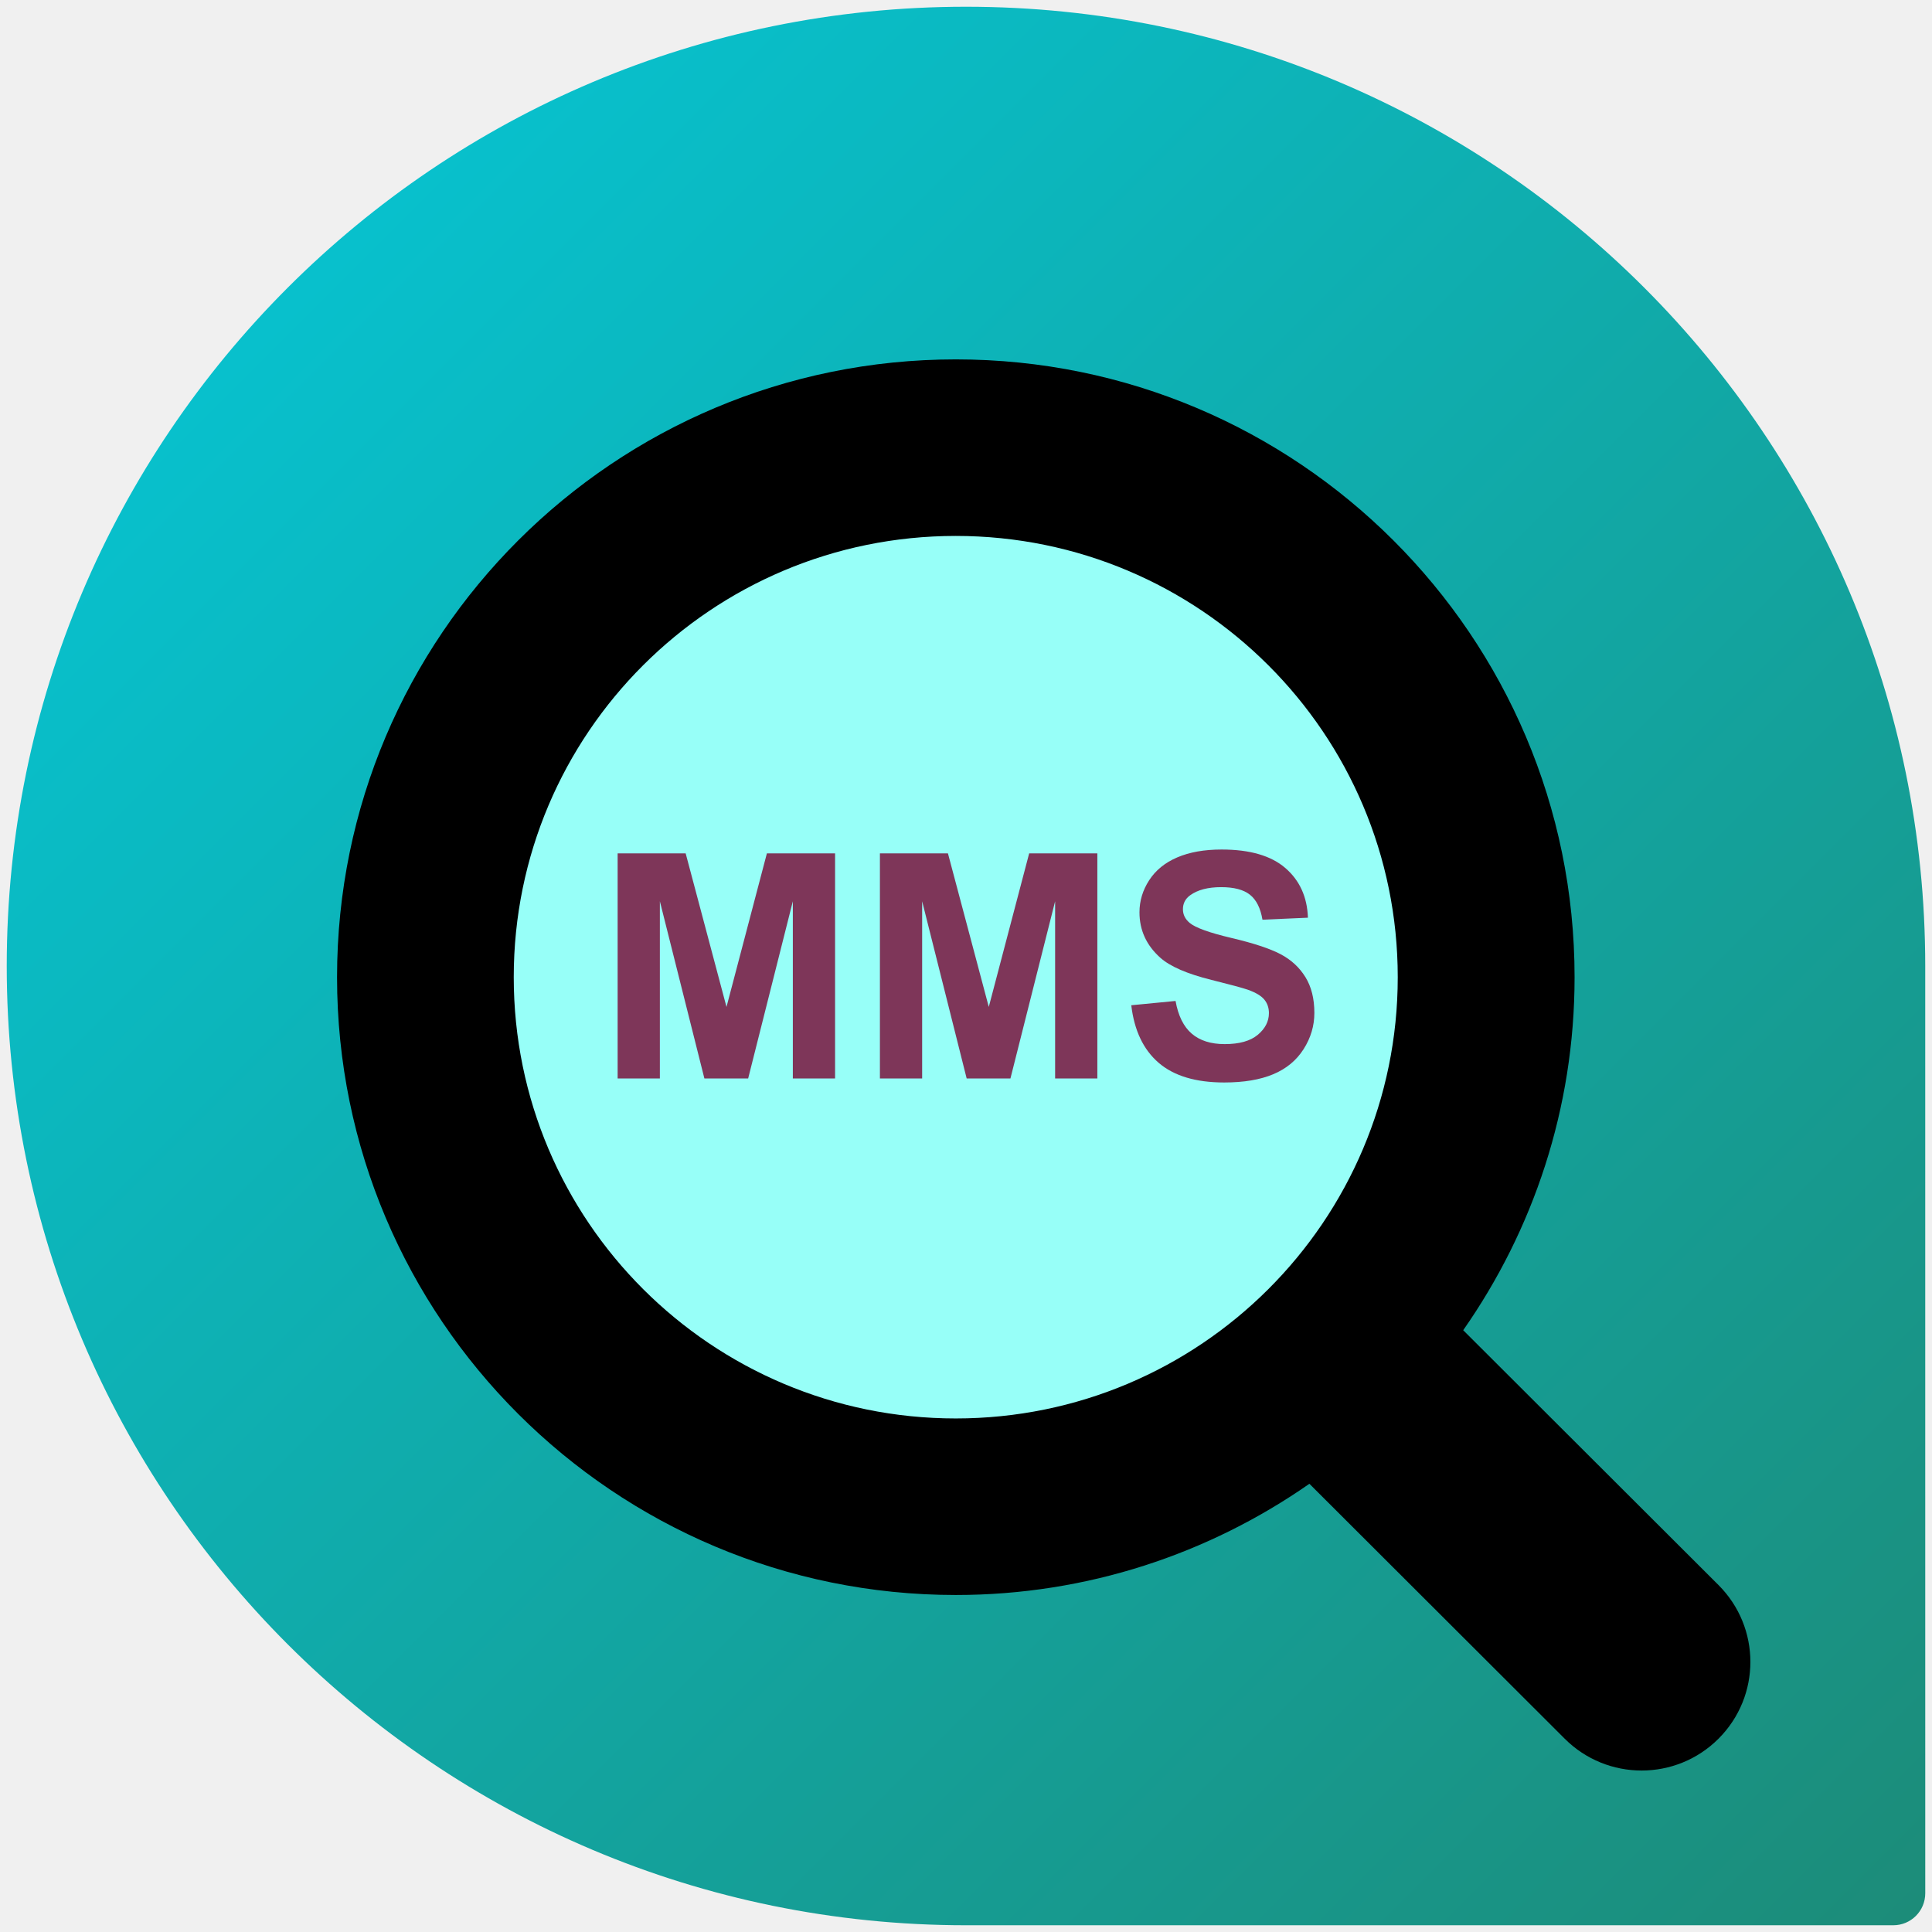
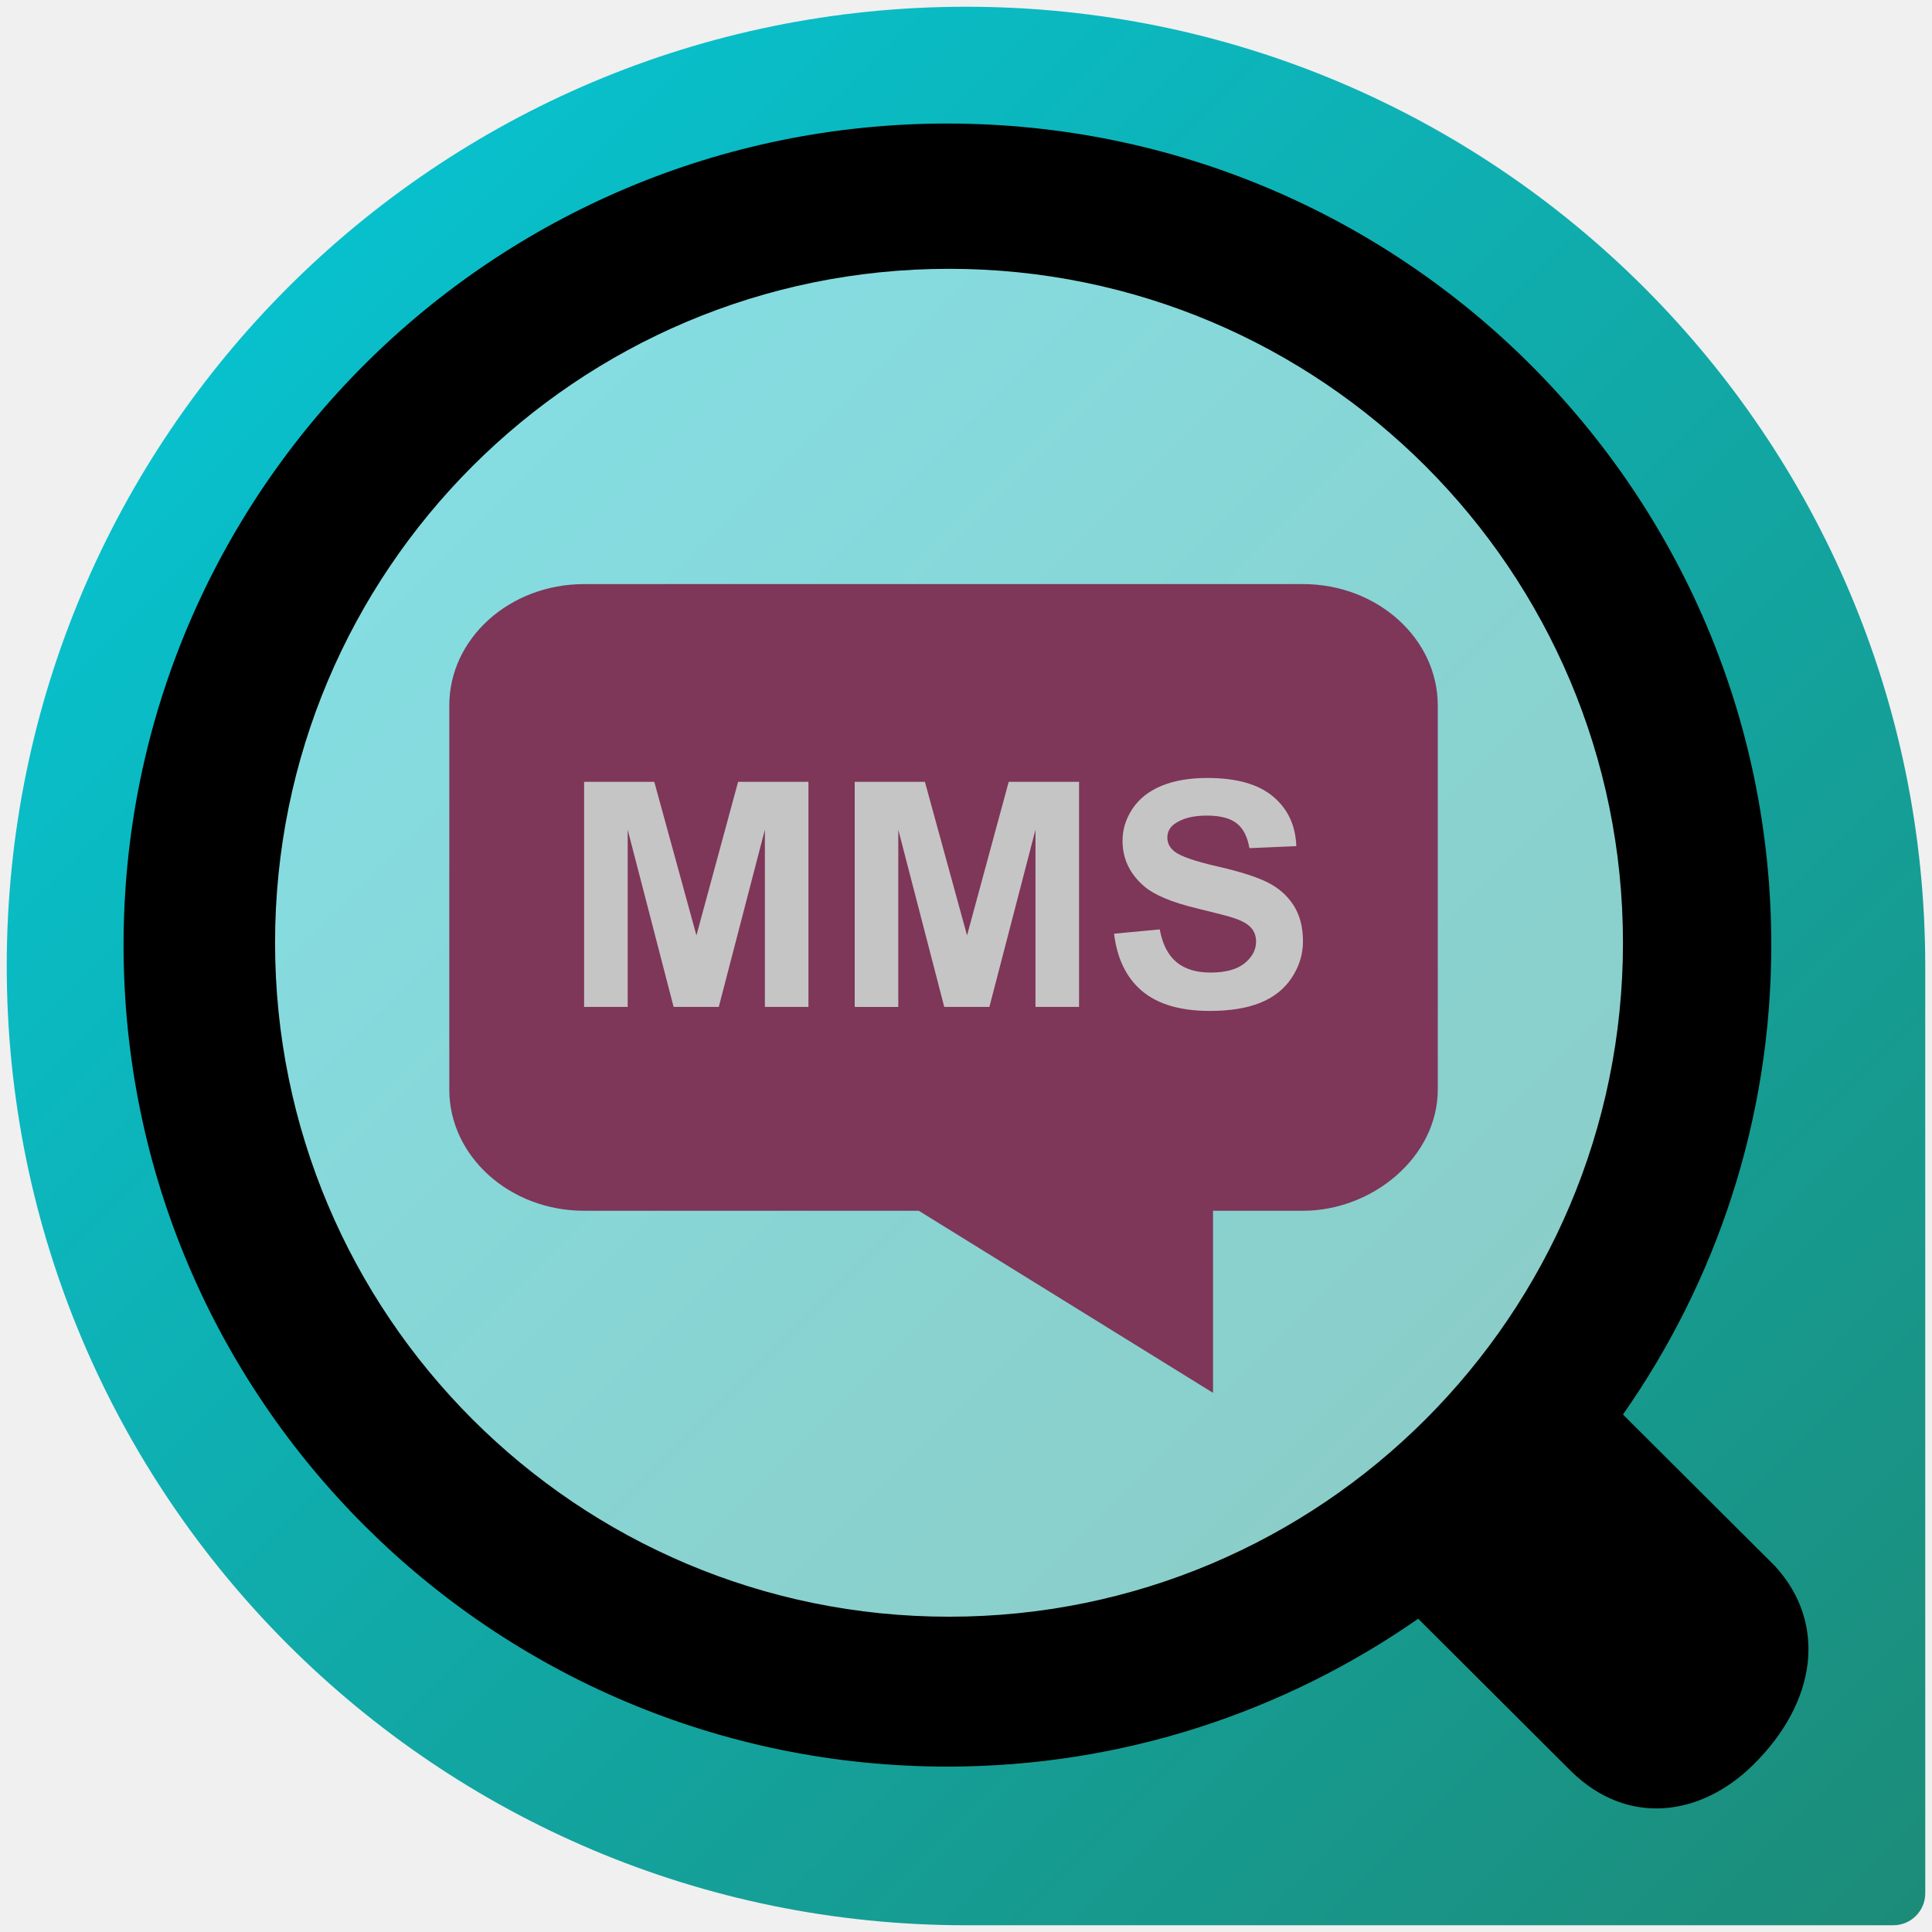
- <svg xmlns="http://www.w3.org/2000/svg" version="1.1" x="0px" y="0px" width="86px" height="86px" viewBox="0 0 86 86" enable-background="new 0 0 86 86" xml:space="preserve" id="svg7194">
-   <defs id="defs7219" />
-   <g id="Layer_2" display="none">
- </g>
-   <g id="Layer_1">
-     <linearGradient id="SVGID_1_" gradientUnits="userSpaceOnUse" x1="12.806" y1="12.807" x2="85.283" y2="85.283">
-       <stop offset="0.005" style="stop-color:#08C0CC" id="stop7199" />
-       <stop offset="1" style="stop-color:#1C8C79" id="stop7201" />
-     </linearGradient>
-     <path d="M85.699,43c0-23.582-19.117-42.7-42.7-42.7C19.417,0.3,0.3,19.418,0.3,43   c0,23.583,19.117,42.7,42.7,42.7c0.636,0,41.277,0,41.277,0c0.786,0,1.423-0.637,1.423-1.423C85.7,84.277,85.699,43.636,85.699,43z   " id="path7203" fill="url(#SVGID_1_)" />
-     <g id="g7205">
- 	</g>
+ <svg xmlns="http://www.w3.org/2000/svg" version="1.1" x="0px" y="0px" width="86px" height="86px" viewBox="0 0 86 86" enable-background="new 0 0 86 86" xml:space="preserve">
+   <linearGradient id="SVGID_1_" gradientUnits="userSpaceOnUse" x1="12.806" y1="12.807" x2="85.283" y2="85.283">
+     <stop offset="0.005" style="stop-color:#08C0CC" />
+     <stop offset="1" style="stop-color:#1C8C79" />
+   </linearGradient>
+   <path d="M85.699,43c0-23.582-19.117-42.7-42.7-42.7C19.417,0.3,0.3,19.418,0.3,43   c0,23.583,19.117,42.7,42.7,42.7c0.636,0,41.277,0,41.277,0c0.786,0,1.423-0.637,1.423-1.423C85.7,84.277,85.699,43.636,85.699,43z   " fill="url(#SVGID_1_)" />
+   <circle style="opacity:0.5;fill:#ffffff;fill-opacity:1;stroke:none;stroke-width:0.67;stroke-linecap:round;stroke-linejoin:round;stroke-miterlimit:10;stroke-dasharray:none;stroke-opacity:1" cx="42" cy="42" r="35" />
+   <g transform="matrix(2.997423,0,0,3.100051,60.67247,0.8156337)">
+     <path style="fill-rule:evenodd;stroke-width:4.056" d="M 42.928,6.533 C 22.674,6.533 6.256,22.907 6.256,43.104 c 0,20.197 16.418,36.568 36.672,36.568 7.796,0 15.011,-2.444 20.957,-6.582 L 70.688,79.875 c 2.512,2.469 5.77,2.02 8.1,-0.273 2.846,-2.802 3.311,-6.309 0.98,-8.855 L 73,64 c 4.149,-5.929 6.602,-13.123 6.602,-20.896 0,-20.197 -16.42,-36.57 -36.674,-36.57 z M 43,13 A 30,30 0 0 1 73,43 30,30 0 0 1 43,73 30,30 0 0 1 13,43 30,30 0 0 1 43,13 Z" transform="matrix(0.3336199,0,0,0.3225753,-20.49376,-0.5967899)" />
  </g>
-   <path style="fill:#97fff8;fill-opacity:1;fill-rule:nonzero;stroke:none" id="path8470" d="m 140,44.886 a 20,18.886 0 1 1 -40,0 20,18.886 0 1 1 40,0 z" transform="matrix(1.145763,0,0,1.191384,-94.49152,-10.47599)" />
-   <g id="Zoom__x2B_" transform="matrix(2.997423,0,0,3.100051,33.42846,23.85008)">
-     <g id="g4">
-       <path style="fill-rule:evenodd" d="m 14.369,15.067 -3.792,-3.66 c 1.04,-1.438 1.654,-3.183 1.654,-5.069 0,-4.899 -4.114,-8.871 -9.189,-8.871 -5.075,0 -9.189,3.972 -9.189,8.871 0,4.899 4.114,8.871 9.189,8.871 1.953,0 3.761,-0.593 5.251,-1.597 l 3.791,3.66 c 0.631,0.61 1.654,0.61 2.285,0 0.631,-0.61 0.63,-1.595 0,-2.205 z m -11.328,-2.393 c -3.624,0 -6.564,-2.837 -6.564,-6.336 0,-3.499 2.939,-6.336 6.564,-6.336 3.624,0 6.564,2.837 6.564,6.336 0,3.499 -2.939,6.336 -6.564,6.336 z" id="path6" />
+   <g transform="matrix(0.07142857,0,0,0.07146503,23.28571,4.445281)" style="opacity:1;fill:#7e3659;fill-opacity:1">
+     <g style="fill:#7e3659;fill-opacity:1">
+       <path d="m 570,616.466 c 0,41.712 -40.399,75.484 -84.035,75.484 H 429.942 V 805.355 L 246.581,691.951 H 38.035 c -46.386,0 -84.035,-33.891 -84.035,-75.484 v -239.251 c 0,-41.83 37.649,-75.603 84.035,-75.603 H 485.965 c 46.386,0 84.035,33.891 84.035,75.603 z" style="fill:#7e3659;fill-opacity:1;stroke-width:1.234" />
    </g>
  </g>
-   <g style="font-size:14px;font-style:normal;font-variant:normal;font-weight:bold;font-stretch:normal;text-align:start;line-height:125%;letter-spacing:0px;word-spacing:0px;writing-mode:lr-tb;text-anchor:start;fill:#7e3659;fill-opacity:1;stroke:none;font-family:Sans;-inkscape-font-specification:Sans Bold" id="text9373">
-     <path d="m 27.493,48.007 0,-10.021 3.028,0 1.818,6.836 1.798,-6.836 3.035,0 0,10.021 -1.88,0 0,-7.889 -1.989,7.889 -1.948,0 -1.982,-7.889 0,7.889 z" style="" id="path9378" />
-     <path d="m 39.168,48.007 0,-10.021 3.028,0 1.818,6.836 1.798,-6.836 3.035,0 0,10.021 -1.88,0 0,-7.889 -1.989,7.889 -1.948,0 -1.982,-7.889 0,7.889 z" style="" id="path9380" />
-     <path d="m 50.359,44.747 1.969,-0.191 c 0.118,0.661 0.359,1.146 0.721,1.456 0.362,0.31 0.851,0.465 1.466,0.465 0.652,2e-6 1.143,-0.138 1.473,-0.414 0.33,-0.276 0.496,-0.598 0.496,-0.967 -7e-6,-0.237 -0.07,-0.439 -0.208,-0.605 -0.139,-0.166 -0.382,-0.311 -0.728,-0.434 -0.237,-0.082 -0.777,-0.228 -1.62,-0.438 -1.085,-0.269 -1.846,-0.599 -2.283,-0.991 -0.615,-0.551 -0.923,-1.224 -0.923,-2.017 0,-0.51 0.145,-0.988 0.434,-1.432 0.289,-0.444 0.706,-0.783 1.251,-1.015 0.545,-0.232 1.202,-0.349 1.972,-0.349 1.258,1.1e-5 2.205,0.276 2.84,0.827 0.636,0.551 0.97,1.287 1.001,2.208 l -2.023,0.089 c -0.087,-0.515 -0.272,-0.885 -0.557,-1.111 -0.285,-0.226 -0.712,-0.338 -1.282,-0.338 -0.588,9e-6 -1.048,0.121 -1.381,0.362 -0.214,0.155 -0.321,0.362 -0.321,0.622 -3e-6,0.237 0.1,0.44 0.301,0.608 0.255,0.214 0.875,0.438 1.859,0.67 0.984,0.232 1.712,0.473 2.184,0.721 0.472,0.248 0.841,0.588 1.107,1.019 0.267,0.431 0.4,0.963 0.4,1.596 -8e-6,0.574 -0.16,1.112 -0.479,1.613 -0.319,0.501 -0.77,0.874 -1.354,1.118 -0.583,0.244 -1.31,0.366 -2.181,0.366 -1.267,-1e-6 -2.24,-0.293 -2.919,-0.878 -0.679,-0.586 -1.085,-1.439 -1.217,-2.56 z" style="" id="path9382" />
+   <g transform="matrix(1.03177,0,0,1,-2.366132,-3.185062)" style="font-style:normal;font-variant:normal;font-weight:bold;font-stretch:normal;font-size:14px;line-height:125%;font-family:Sans;-inkscape-font-specification:'Sans Bold';text-align:start;letter-spacing:0px;word-spacing:0px;writing-mode:lr-tb;text-anchor:start;fill:#c5c5c5;fill-opacity:1;stroke:none">
+     <path d="M 27.493,48.007 V 37.986 h 3.028 l 1.818,6.836 1.798,-6.836 h 3.035 V 48.007 H 35.292 v -7.889 l -1.989,7.889 H 31.355 l -1.982,-7.889 v 7.889 z" style="fill:#c5c5c5;fill-opacity:1" />
+     <path d="M 39.168,48.007 V 37.986 h 3.028 l 1.818,6.836 1.798,-6.836 h 3.035 v 10.021 h -1.88 v -7.889 l -1.989,7.889 H 43.031 L 41.048,40.119 v 7.889 z" style="fill:#c5c5c5;fill-opacity:1" />
+     <path d="m 50.359,44.747 1.969,-0.191 c 0.118,0.661 0.359,1.146 0.721,1.456 0.362,0.31 0.851,0.465 1.466,0.465 0.652,2e-6 1.143,-0.138 1.473,-0.414 0.33,-0.276 0.496,-0.598 0.496,-0.967 -7e-6,-0.237 -0.07,-0.439 -0.208,-0.605 -0.139,-0.166 -0.382,-0.311 -0.728,-0.434 -0.237,-0.082 -0.777,-0.228 -1.62,-0.438 -1.085,-0.269 -1.846,-0.599 -2.283,-0.991 -0.615,-0.551 -0.923,-1.224 -0.923,-2.017 0,-0.51 0.145,-0.988 0.434,-1.432 0.289,-0.444 0.706,-0.783 1.251,-1.015 0.545,-0.232 1.202,-0.349 1.972,-0.349 1.258,1.1e-5 2.205,0.276 2.84,0.827 0.636,0.551 0.97,1.287 1.001,2.208 l -2.023,0.089 c -0.087,-0.515 -0.272,-0.885 -0.557,-1.111 -0.285,-0.226 -0.712,-0.338 -1.282,-0.338 -0.588,9e-6 -1.048,0.121 -1.381,0.362 -0.214,0.155 -0.321,0.362 -0.321,0.622 -3e-6,0.237 0.1,0.44 0.301,0.608 0.255,0.214 0.875,0.438 1.859,0.67 0.984,0.232 1.712,0.473 2.184,0.721 0.472,0.248 0.841,0.588 1.107,1.019 0.267,0.431 0.4,0.963 0.4,1.596 -8e-6,0.574 -0.16,1.112 -0.479,1.613 -0.319,0.501 -0.77,0.874 -1.354,1.118 -0.583,0.244 -1.31,0.366 -2.181,0.366 -1.267,-1e-6 -2.24,-0.293 -2.919,-0.878 -0.679,-0.586 -1.085,-1.439 -1.217,-2.56 z" style="fill:#c5c5c5;fill-opacity:1" />
  </g>
</svg>
